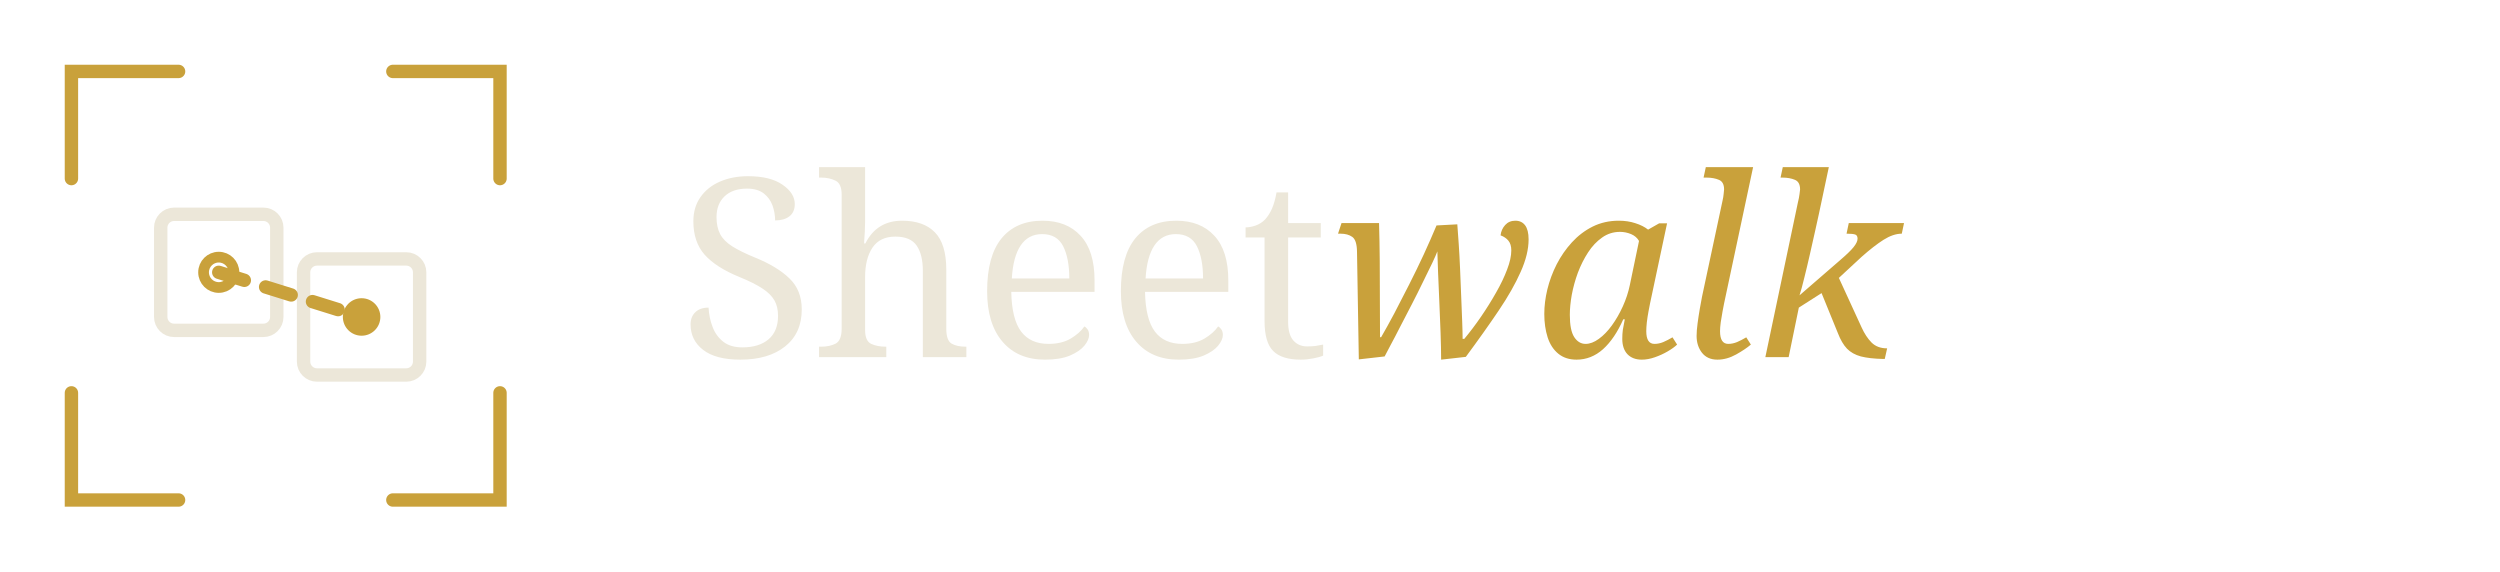
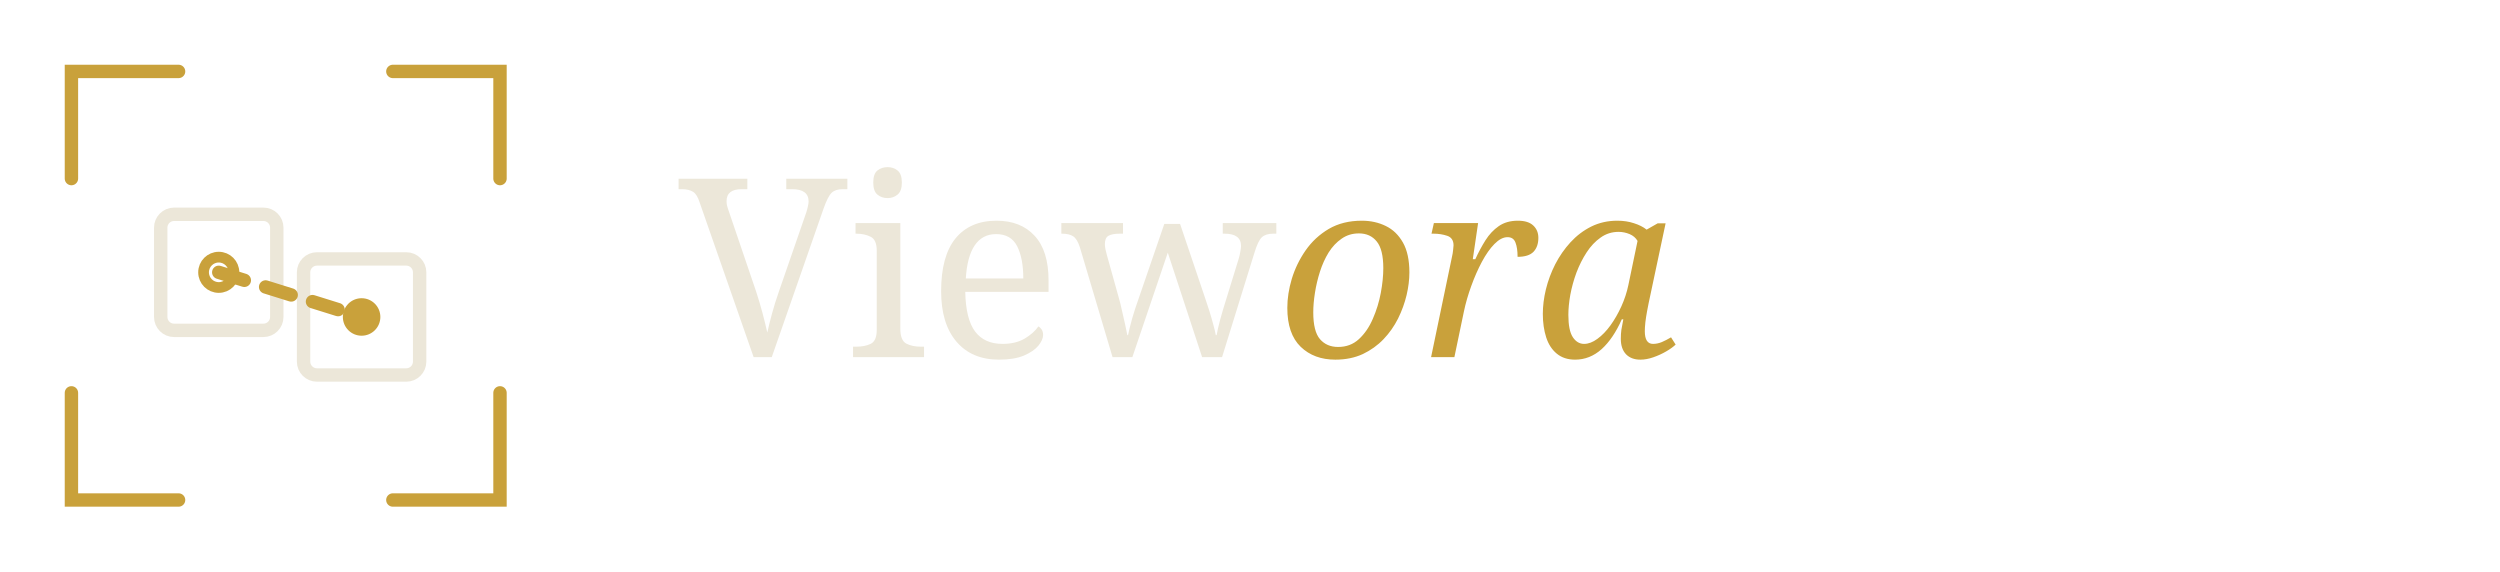
<svg xmlns="http://www.w3.org/2000/svg" width="280" height="64" viewBox="0 0 280 64" role="img">
  <g stroke="#c9a13b" stroke-width="1.5" stroke-linecap="round">
    <path d="M8 20 V8 H20" fill="none" />
    <path d="M44 8 H56 V20" fill="none" />
    <path d="M56 44 V56 H44" fill="none" />
    <path d="M20 56 H8 V44" fill="none" />
  </g>
  <rect x="18" y="24" width="13" height="13" rx="1.5" fill="none" stroke="#ece7d9" stroke-width="1.5" />
  <rect x="34" y="29" width="13" height="13" rx="1.5" fill="none" stroke="#ece7d9" stroke-width="1.5" />
  <line x1="24.5" y1="30.5" x2="40.5" y2="35.5" stroke="#c9a13b" stroke-width="1.5" stroke-dasharray="3,2.5" stroke-linecap="round" />
  <circle cx="24.5" cy="30.5" r="1.7" fill="none" stroke="#c9a13b" stroke-width="1.2" />
  <circle cx="40.5" cy="35.5" r="2.1" fill="#c9a13b" />
-   <text x="76" y="40" font-family="Fraunces, Georgia, serif" font-size="28" font-weight="500" fill="#ece7d9">Sheet<tspan font-style="italic" fill="#c9a13b">walk</tspan>
+   <text x="76" y="40" font-family="Fraunces, Georgia, serif" font-size="28" font-weight="500" fill="#ece7d9">View<tspan font-style="italic" fill="#c9a13b">ora</tspan>
  </text>
</svg>
